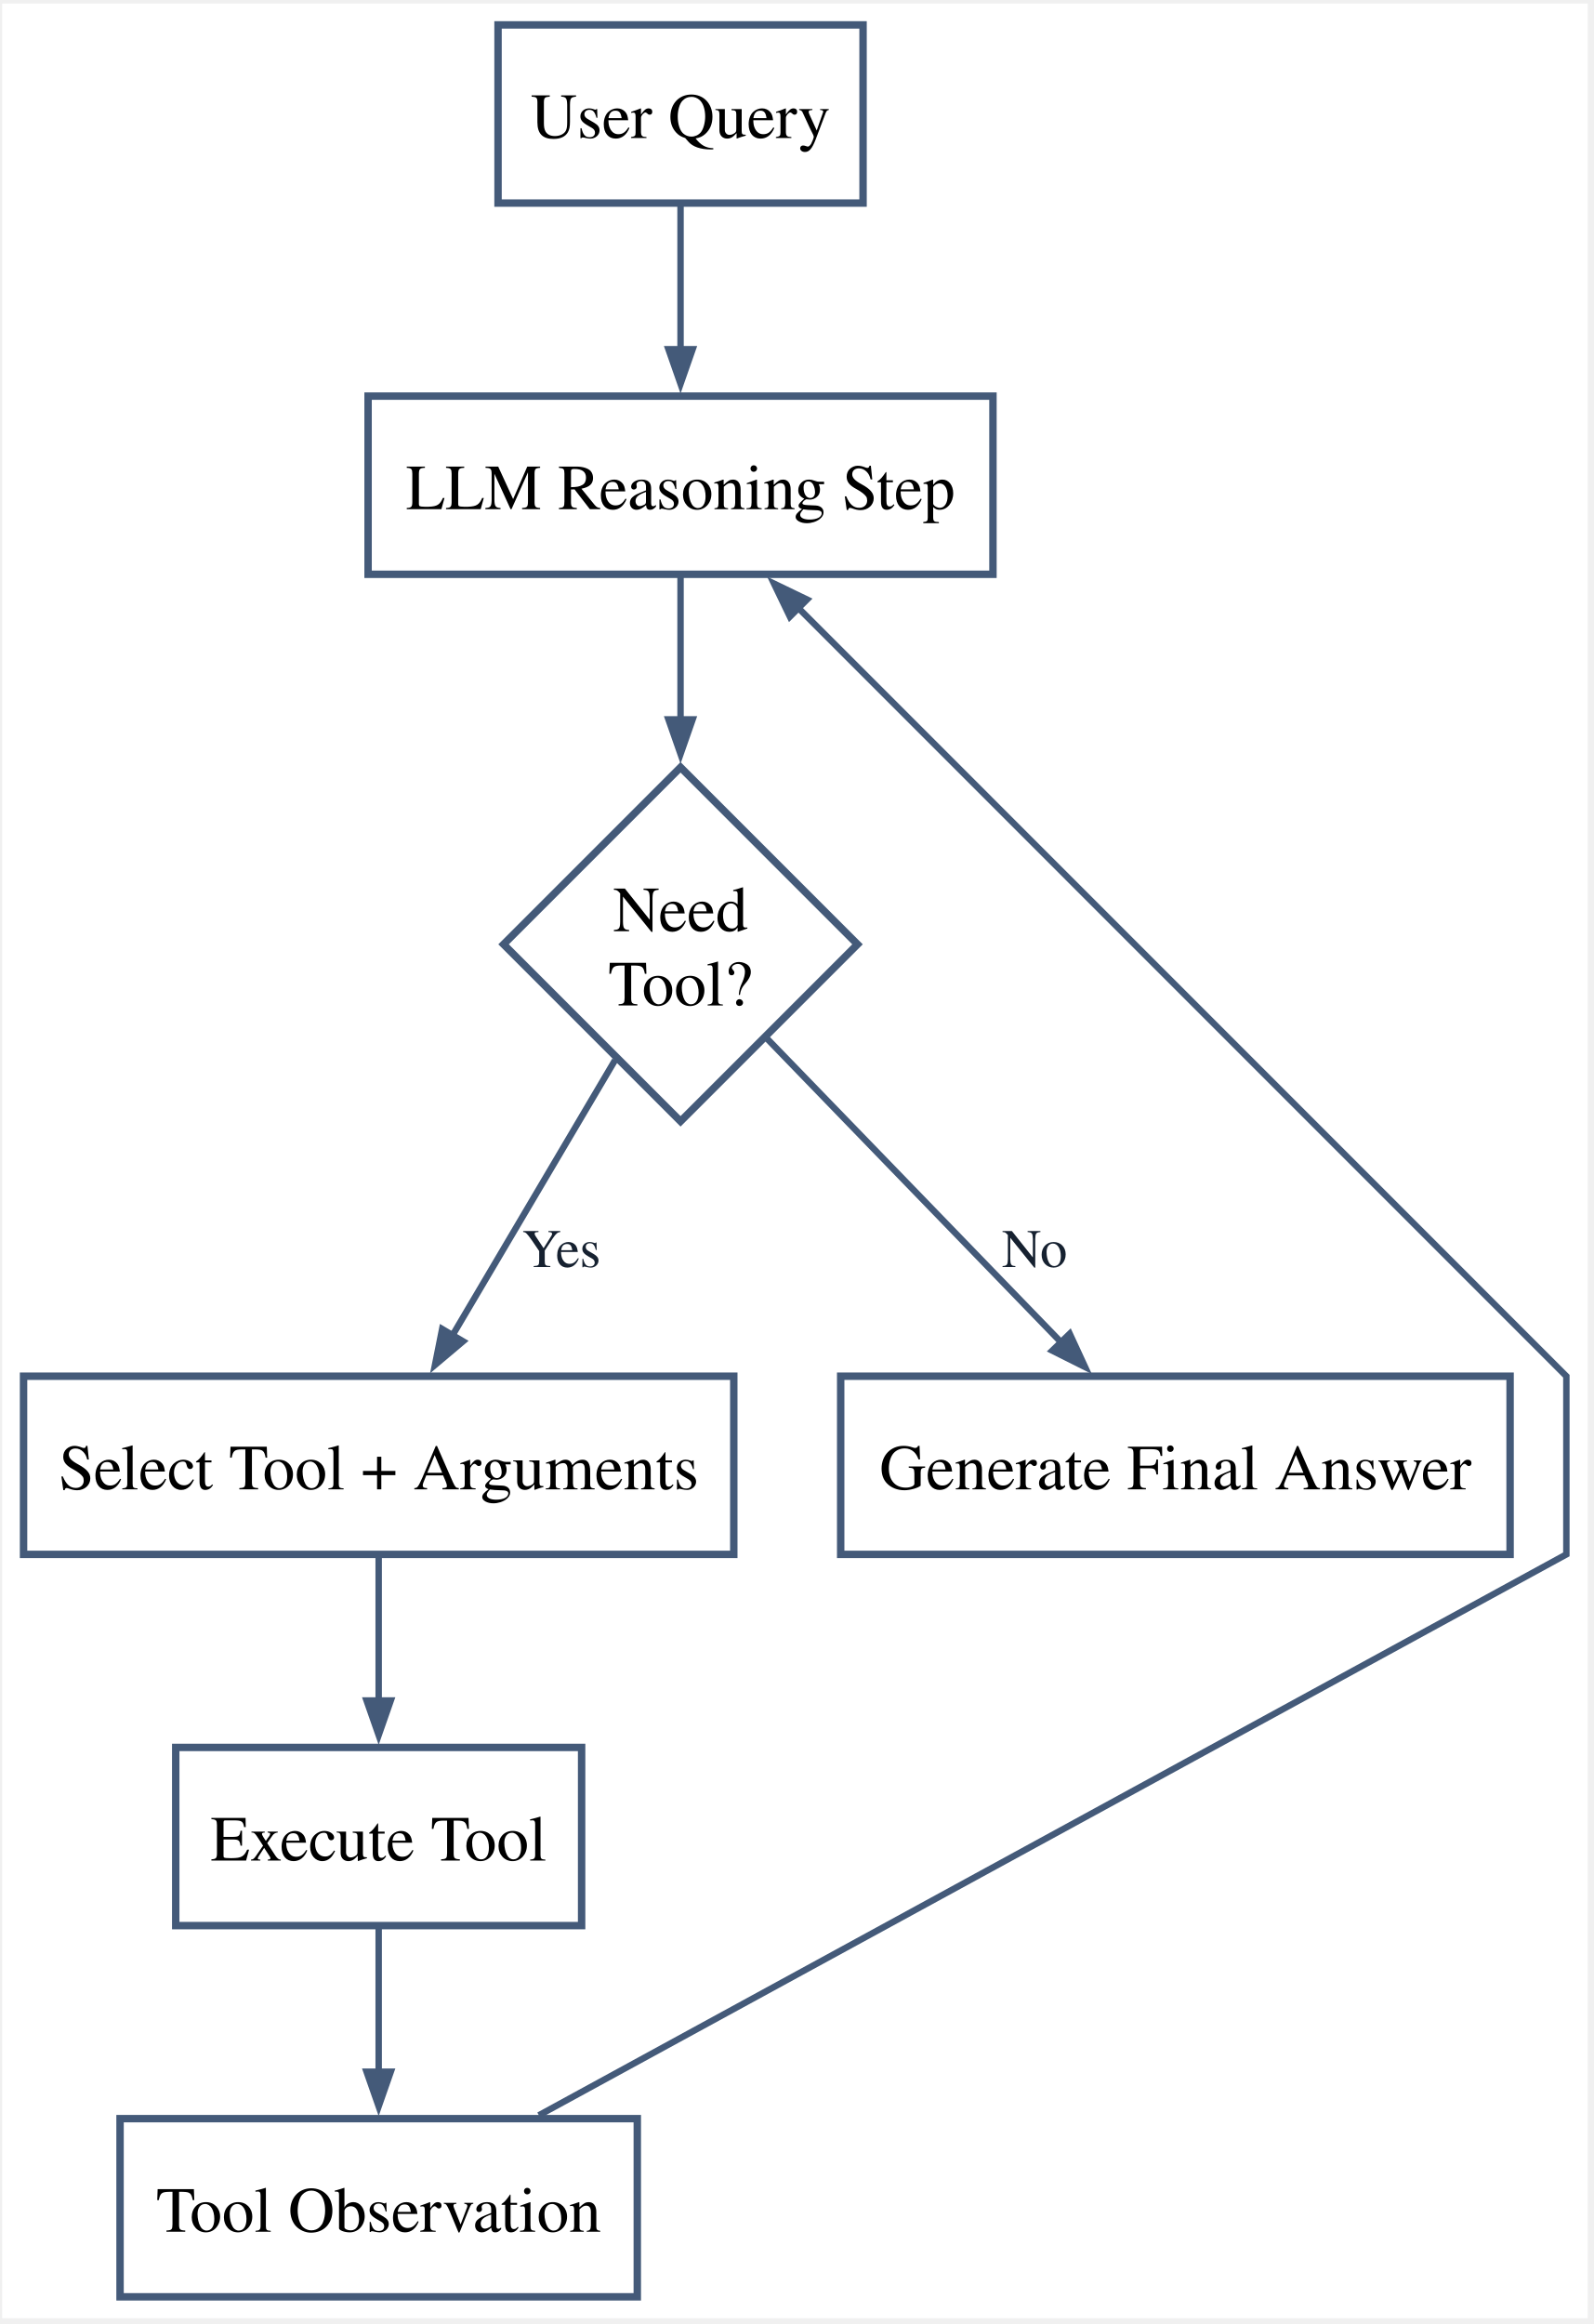
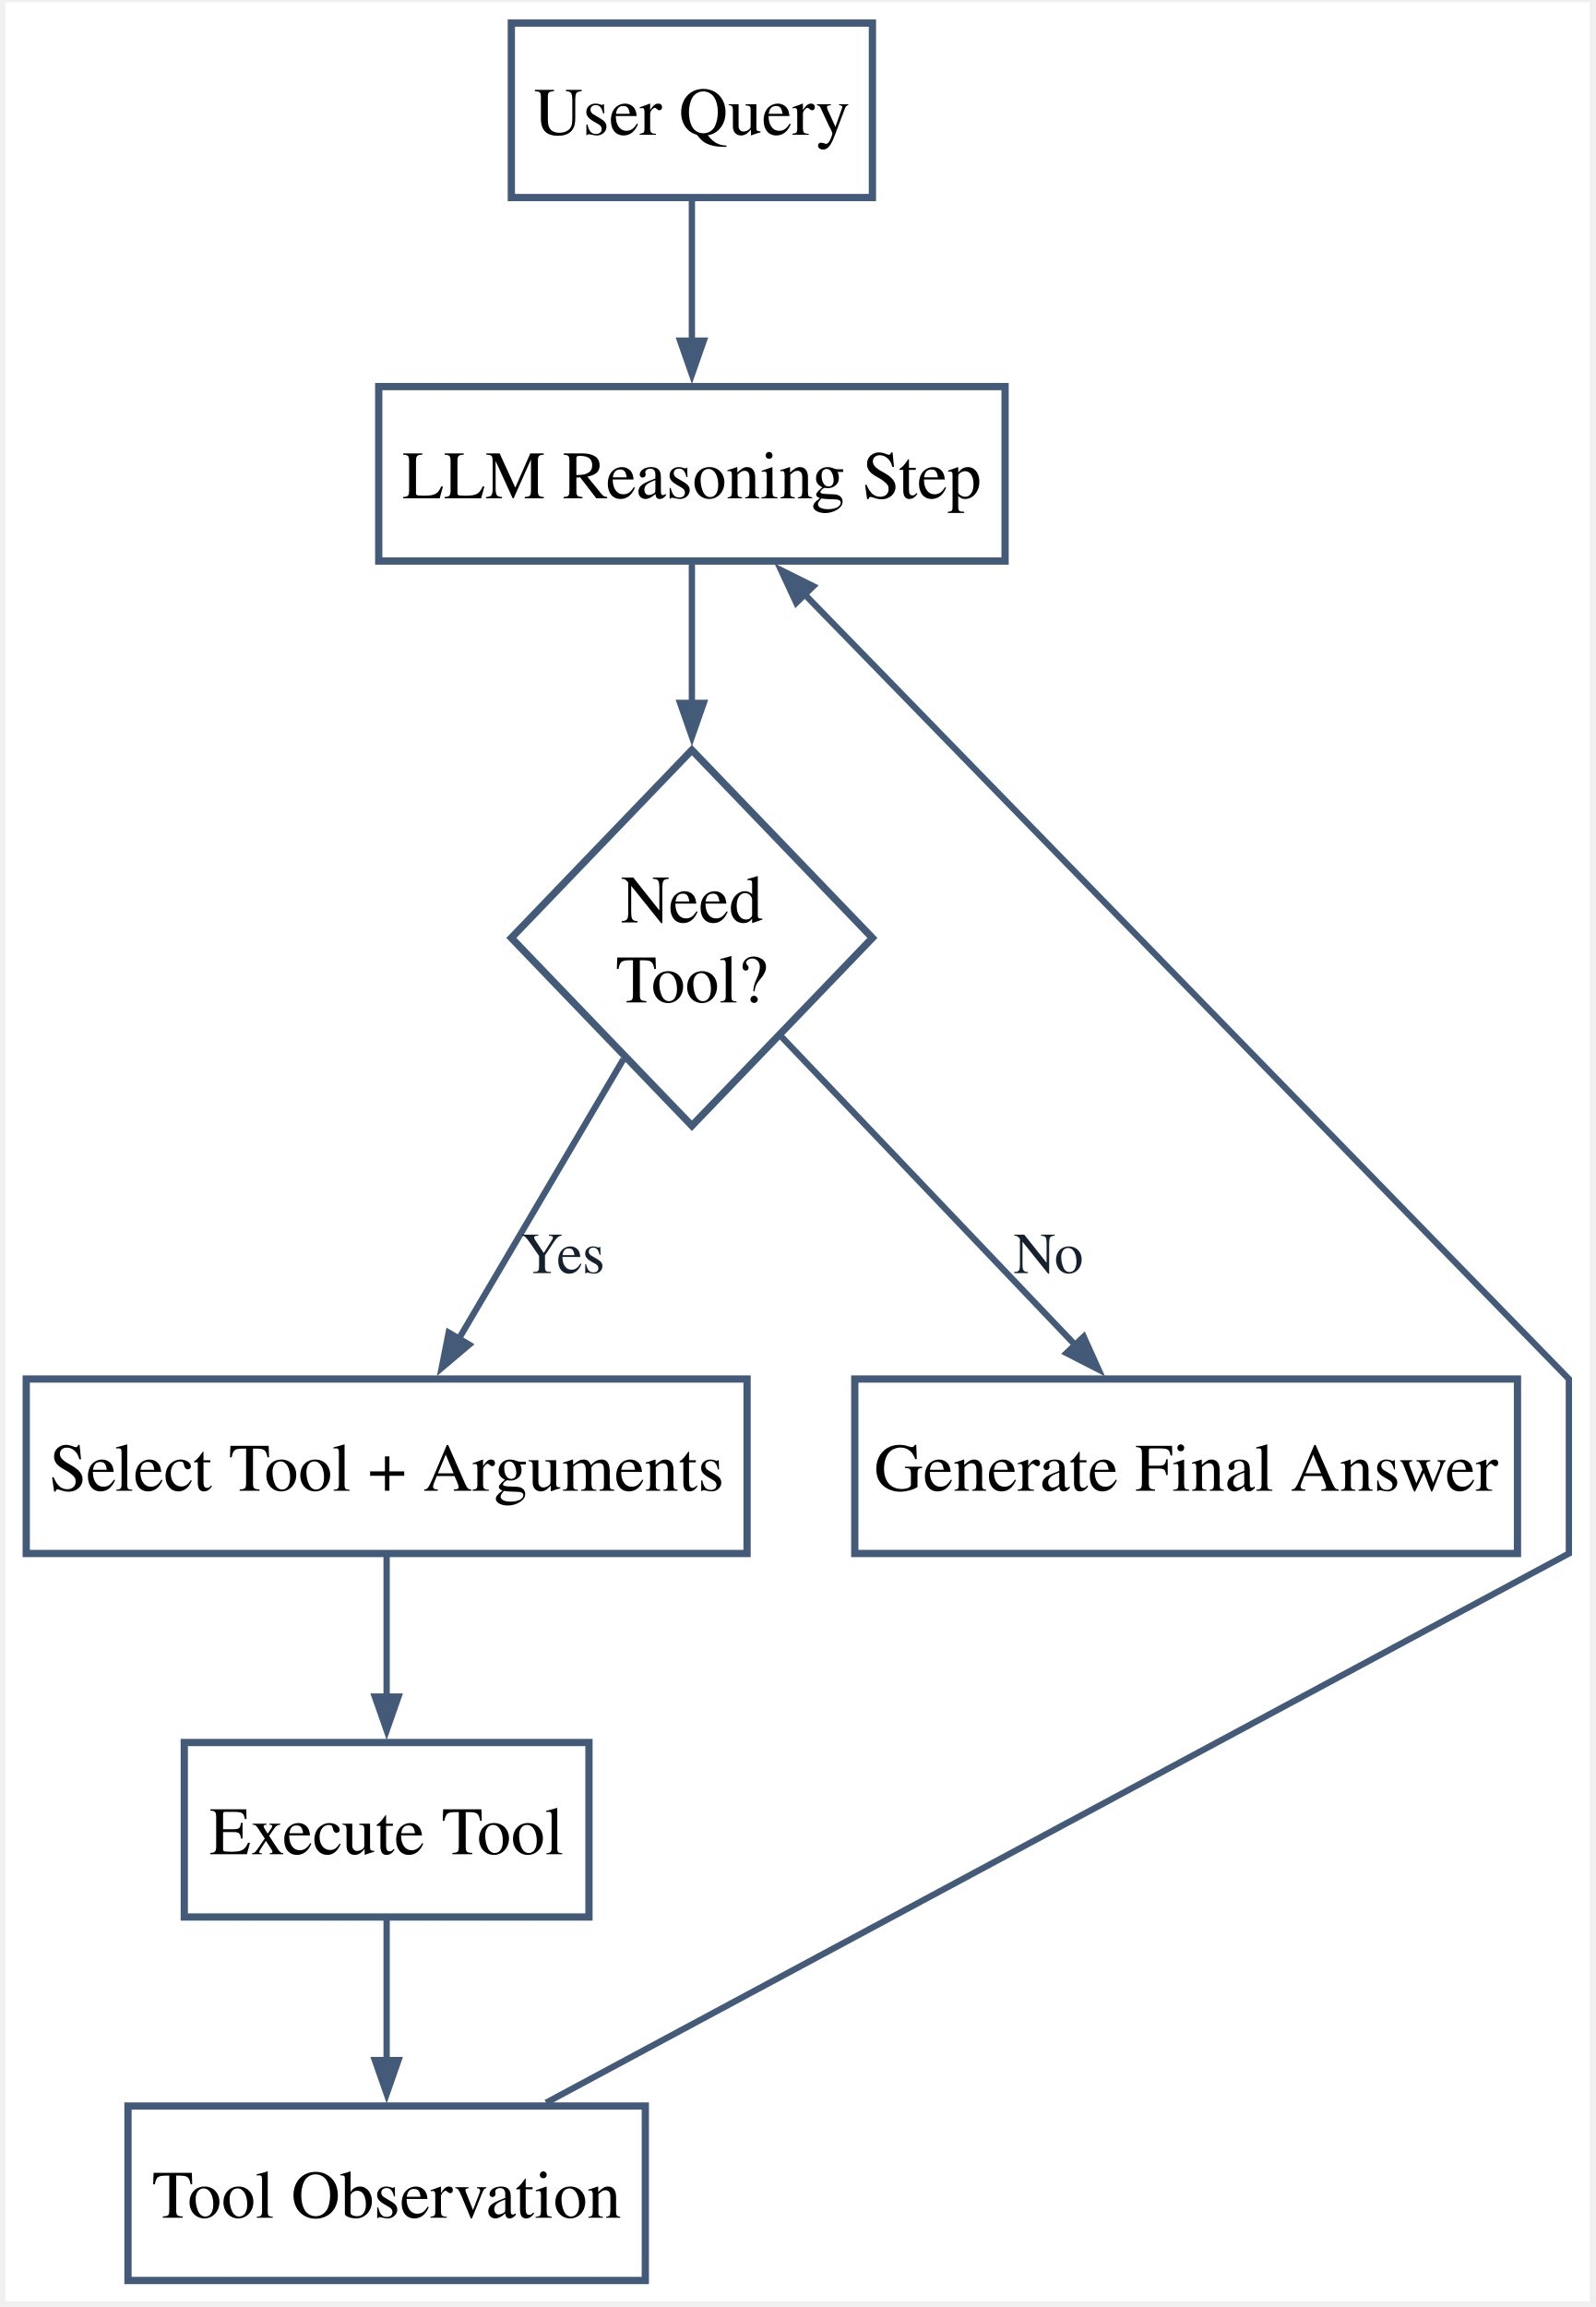
- <svg xmlns="http://www.w3.org/2000/svg" width="323pt" height="471pt" viewBox="1.00 1.00 322.00 469.00">
-   <g id="graph0" class="graph" transform="scale(1 1) rotate(0) translate(5.76 464.78)">
-     <polygon fill="#ffffff" stroke="none" points="-4.32,4.32 -4.32,-463.34 316.08,-463.34 316.08,4.32 -4.32,4.32" />
+ <svg xmlns="http://www.w3.org/2000/svg" width="330pt" height="477pt" viewBox="1.00 1.00 328.00 476.00">
+   <g id="graph0" class="graph" transform="scale(1 1) rotate(0) translate(5.76 471.53)">
+     <polygon fill="#ffffff" stroke="none" points="-4.32,4.32 -4.32,-470.09 322.7,-470.09 322.7,4.32 -4.32,4.32" />
    <g id="node1" class="node">
-       <polygon fill="#ffffff" stroke="#445a79" stroke-width="1.5" points="169.64,-459.02 95.88,-459.02 95.88,-423.02 169.64,-423.02 169.64,-459.02" />
-       <text xml:space="preserve" text-anchor="middle" x="132.76" y="-436.17" font-family="Times,serif" font-size="13.00">User Query</text>
+       <polygon fill="#ffffff" stroke="#445a79" stroke-width="1.5" points="174.64,-465.77 100.12,-465.77 100.12,-429.77 174.64,-429.77 174.64,-465.77" />
+       <text xml:space="preserve" text-anchor="middle" x="137.38" y="-442.72" font-family="Times,serif" font-size="14.00">User Query</text>
    </g>
    <g id="node2" class="node">
-       <polygon fill="#ffffff" stroke="#445a79" stroke-width="1.5" points="195.89,-384.02 69.62,-384.02 69.62,-348.02 195.89,-348.02 195.89,-384.02" />
-       <text xml:space="preserve" text-anchor="middle" x="132.76" y="-361.17" font-family="Times,serif" font-size="13.00">LLM Reasoning Step</text>
+       <polygon fill="#ffffff" stroke="#445a79" stroke-width="1.5" points="202.02,-390.77 72.75,-390.77 72.75,-354.77 202.02,-354.77 202.02,-390.77" />
+       <text xml:space="preserve" text-anchor="middle" x="137.38" y="-367.72" font-family="Times,serif" font-size="14.00">LLM Reasoning Step</text>
    </g>
    <g id="edge1" class="edge">
-       <path fill="none" stroke="#445a79" stroke-width="1.3" d="M132.76,-422.35C132.76,-413.65 132.76,-402.99 132.76,-393.35" />
-       <polygon fill="#445a79" stroke="#445a79" stroke-width="1.3" points="135.21,-393.5 132.76,-386.5 130.31,-393.5 135.21,-393.5" />
+       <path fill="none" stroke="#445a79" stroke-width="1.3" d="M137.38,-429.1C137.38,-420.4 137.38,-409.74 137.38,-400.1" />
+       <polygon fill="#445a79" stroke="#445a79" stroke-width="1.3" points="139.84,-400.25 137.39,-393.25 134.94,-400.25 139.84,-400.25" />
    </g>
    <g id="node3" class="node">
-       <polygon fill="#ffffff" stroke="#445a79" stroke-width="1.5" points="132.76,-309.02 97,-273.26 132.76,-237.5 168.52,-273.26 132.76,-309.02" />
-       <text xml:space="preserve" text-anchor="middle" x="132.76" y="-275.91" font-family="Times,serif" font-size="13.00">Need</text>
-       <text xml:space="preserve" text-anchor="middle" x="132.76" y="-260.91" font-family="Times,serif" font-size="13.00">Tool?</text>
+       <polygon fill="#ffffff" stroke="#445a79" stroke-width="1.5" points="137.38,-315.77 100.12,-277.01 137.38,-238.25 174.64,-277.01 137.38,-315.77" />
+       <text xml:space="preserve" text-anchor="middle" x="137.38" y="-280.21" font-family="Times,serif" font-size="14.00">Need</text>
+       <text xml:space="preserve" text-anchor="middle" x="137.38" y="-263.71" font-family="Times,serif" font-size="14.00">Tool?</text>
    </g>
    <g id="edge2" class="edge">
-       <path fill="none" stroke="#445a79" stroke-width="1.3" d="M132.76,-347.52C132.76,-339.23 132.76,-328.92 132.76,-318.68" />
-       <polygon fill="#445a79" stroke="#445a79" stroke-width="1.3" points="135.21,-318.71 132.76,-311.71 130.31,-318.71 135.21,-318.71" />
+       <path fill="none" stroke="#445a79" stroke-width="1.3" d="M137.38,-354.13C137.38,-345.93 137.38,-335.73 137.38,-325.5" />
+       <polygon fill="#445a79" stroke="#445a79" stroke-width="1.3" points="139.84,-325.51 137.39,-318.51 134.94,-325.51 139.84,-325.51" />
    </g>
    <g id="node4" class="node">
-       <polygon fill="#ffffff" stroke="#445a79" stroke-width="1.5" points="143.52,-186 0,-186 0,-150 143.52,-150 143.52,-186" />
-       <text xml:space="preserve" text-anchor="middle" x="71.76" y="-163.15" font-family="Times,serif" font-size="13.00">Select Tool + Arguments</text>
+       <polygon fill="#ffffff" stroke="#445a79" stroke-width="1.5" points="148.77,-186 0,-186 0,-150 148.77,-150 148.77,-186" />
+       <text xml:space="preserve" text-anchor="middle" x="74.38" y="-162.95" font-family="Times,serif" font-size="14.00">Select Tool + Arguments</text>
    </g>
    <g id="edge3" class="edge">
-       <path fill="none" stroke="#445a79" stroke-width="1.3" d="M119.52,-249.85C109.8,-233.39 96.59,-211.03 86.52,-193.99" />
-       <polygon fill="#445a79" stroke="#445a79" stroke-width="1.3" points="88.81,-193.05 83.14,-188.27 84.59,-195.54 88.81,-193.05" />
-       <text xml:space="preserve" text-anchor="middle" x="108.68" y="-208.05" font-family="Times,serif" font-size="11.00" fill="#162130">Yes</text>
+       <path fill="none" stroke="#445a79" stroke-width="1.3" d="M123.25,-251.99C113.12,-234.79 99.5,-211.66 89.22,-194.19" />
+       <polygon fill="#445a79" stroke="#445a79" stroke-width="1.3" points="91.41,-193.09 85.75,-188.3 87.19,-195.58 91.41,-193.09" />
+       <text xml:space="preserve" text-anchor="middle" x="110.74" y="-207.85" font-family="Times,serif" font-size="12.00" fill="#162130">Yes</text>
    </g>
    <g id="node7" class="node">
-       <polygon fill="#ffffff" stroke="#445a79" stroke-width="1.5" points="300.39,-186 165.12,-186 165.12,-150 300.39,-150 300.39,-186" />
-       <text xml:space="preserve" text-anchor="middle" x="232.76" y="-163.15" font-family="Times,serif" font-size="13.00">Generate Final Answer</text>
+       <polygon fill="#ffffff" stroke="#445a79" stroke-width="1.5" points="307.77,-186 171,-186 171,-150 307.77,-150 307.77,-186" />
+       <text xml:space="preserve" text-anchor="middle" x="239.38" y="-162.95" font-family="Times,serif" font-size="14.00">Generate Final Answer</text>
    </g>
    <g id="edge4" class="edge">
-       <path fill="none" stroke="#445a79" stroke-width="1.3" d="M150.18,-254.27C166.77,-237.14 191.84,-211.26 210,-192.5" />
-       <polygon fill="#445a79" stroke="#445a79" stroke-width="1.3" points="211.4,-194.58 214.51,-187.85 207.88,-191.17 211.4,-194.58" />
-       <text xml:space="preserve" text-anchor="middle" x="204.31" y="-208.05" font-family="Times,serif" font-size="11.00" fill="#162130">No</text>
+       <path fill="none" stroke="#445a79" stroke-width="1.3" d="M155.62,-256.88C172.64,-239.02 198.1,-212.32 216.48,-193.03" />
+       <polygon fill="#445a79" stroke="#445a79" stroke-width="1.3" points="218.25,-194.73 221.3,-187.97 214.7,-191.35 218.25,-194.73" />
+       <text xml:space="preserve" text-anchor="middle" x="210.98" y="-207.85" font-family="Times,serif" font-size="12.00" fill="#162130">No</text>
    </g>
    <g id="node5" class="node">
-       <polygon fill="#ffffff" stroke="#445a79" stroke-width="1.5" points="112.77,-111 30.75,-111 30.75,-75 112.77,-75 112.77,-111" />
-       <text xml:space="preserve" text-anchor="middle" x="71.76" y="-88.15" font-family="Times,serif" font-size="13.00">Execute Tool</text>
+       <polygon fill="#ffffff" stroke="#445a79" stroke-width="1.5" points="116.14,-111 32.62,-111 32.62,-75 116.14,-75 116.14,-111" />
+       <text xml:space="preserve" text-anchor="middle" x="74.38" y="-87.95" font-family="Times,serif" font-size="14.00">Execute Tool</text>
    </g>
    <g id="edge5" class="edge">
-       <path fill="none" stroke="#445a79" stroke-width="1.3" d="M71.76,-149.33C71.76,-140.63 71.76,-129.97 71.76,-120.33" />
-       <polygon fill="#445a79" stroke="#445a79" stroke-width="1.3" points="74.21,-120.48 71.76,-113.48 69.31,-120.48 74.21,-120.48" />
+       <path fill="none" stroke="#445a79" stroke-width="1.3" d="M74.38,-149.33C74.38,-140.63 74.38,-129.97 74.38,-120.33" />
+       <polygon fill="#445a79" stroke="#445a79" stroke-width="1.3" points="76.84,-120.48 74.39,-113.48 71.94,-120.48 76.84,-120.48" />
    </g>
    <g id="node6" class="node">
-       <polygon fill="#ffffff" stroke="#445a79" stroke-width="1.5" points="124.02,-36 19.5,-36 19.5,0 124.02,0 124.02,-36" />
-       <text xml:space="preserve" text-anchor="middle" x="71.76" y="-13.15" font-family="Times,serif" font-size="13.00">Tool Observation</text>
+       <polygon fill="#ffffff" stroke="#445a79" stroke-width="1.5" points="127.77,-36 21,-36 21,0 127.77,0 127.77,-36" />
+       <text xml:space="preserve" text-anchor="middle" x="74.38" y="-12.95" font-family="Times,serif" font-size="14.00">Tool Observation</text>
    </g>
    <g id="edge6" class="edge">
-       <path fill="none" stroke="#445a79" stroke-width="1.3" d="M71.76,-74.33C71.76,-65.63 71.76,-54.97 71.76,-45.33" />
-       <polygon fill="#445a79" stroke="#445a79" stroke-width="1.3" points="74.21,-45.48 71.76,-38.48 69.31,-45.48 74.21,-45.48" />
+       <path fill="none" stroke="#445a79" stroke-width="1.3" d="M74.38,-74.33C74.38,-65.63 74.38,-54.97 74.38,-45.33" />
+       <polygon fill="#445a79" stroke="#445a79" stroke-width="1.3" points="76.84,-45.48 74.39,-38.48 71.94,-45.48 76.84,-45.48" />
    </g>
    <g id="edge7" class="edge">
-       <path fill="none" stroke="#445a79" stroke-width="1.3" d="M104.13,-36.67C169.64,-72.42 311.76,-150 311.76,-150 311.76,-150 311.76,-186 311.76,-186 311.76,-186 205.08,-292.69 156.44,-341.34" />
-       <polygon fill="#445a79" stroke="#445a79" stroke-width="1.3" points="154.86,-339.46 151.64,-346.14 158.32,-342.92 154.86,-339.46" />
+       <path fill="none" stroke="#445a79" stroke-width="1.3" d="M107.29,-36.67C173.89,-72.42 318.38,-150 318.38,-150 318.38,-150 318.38,-186 318.38,-186 318.38,-186 209.47,-297.79 160.62,-347.93" />
+       <polygon fill="#445a79" stroke="#445a79" stroke-width="1.3" points="158.92,-346.16 155.79,-352.88 162.43,-349.58 158.92,-346.16" />
    </g>
  </g>
</svg>
